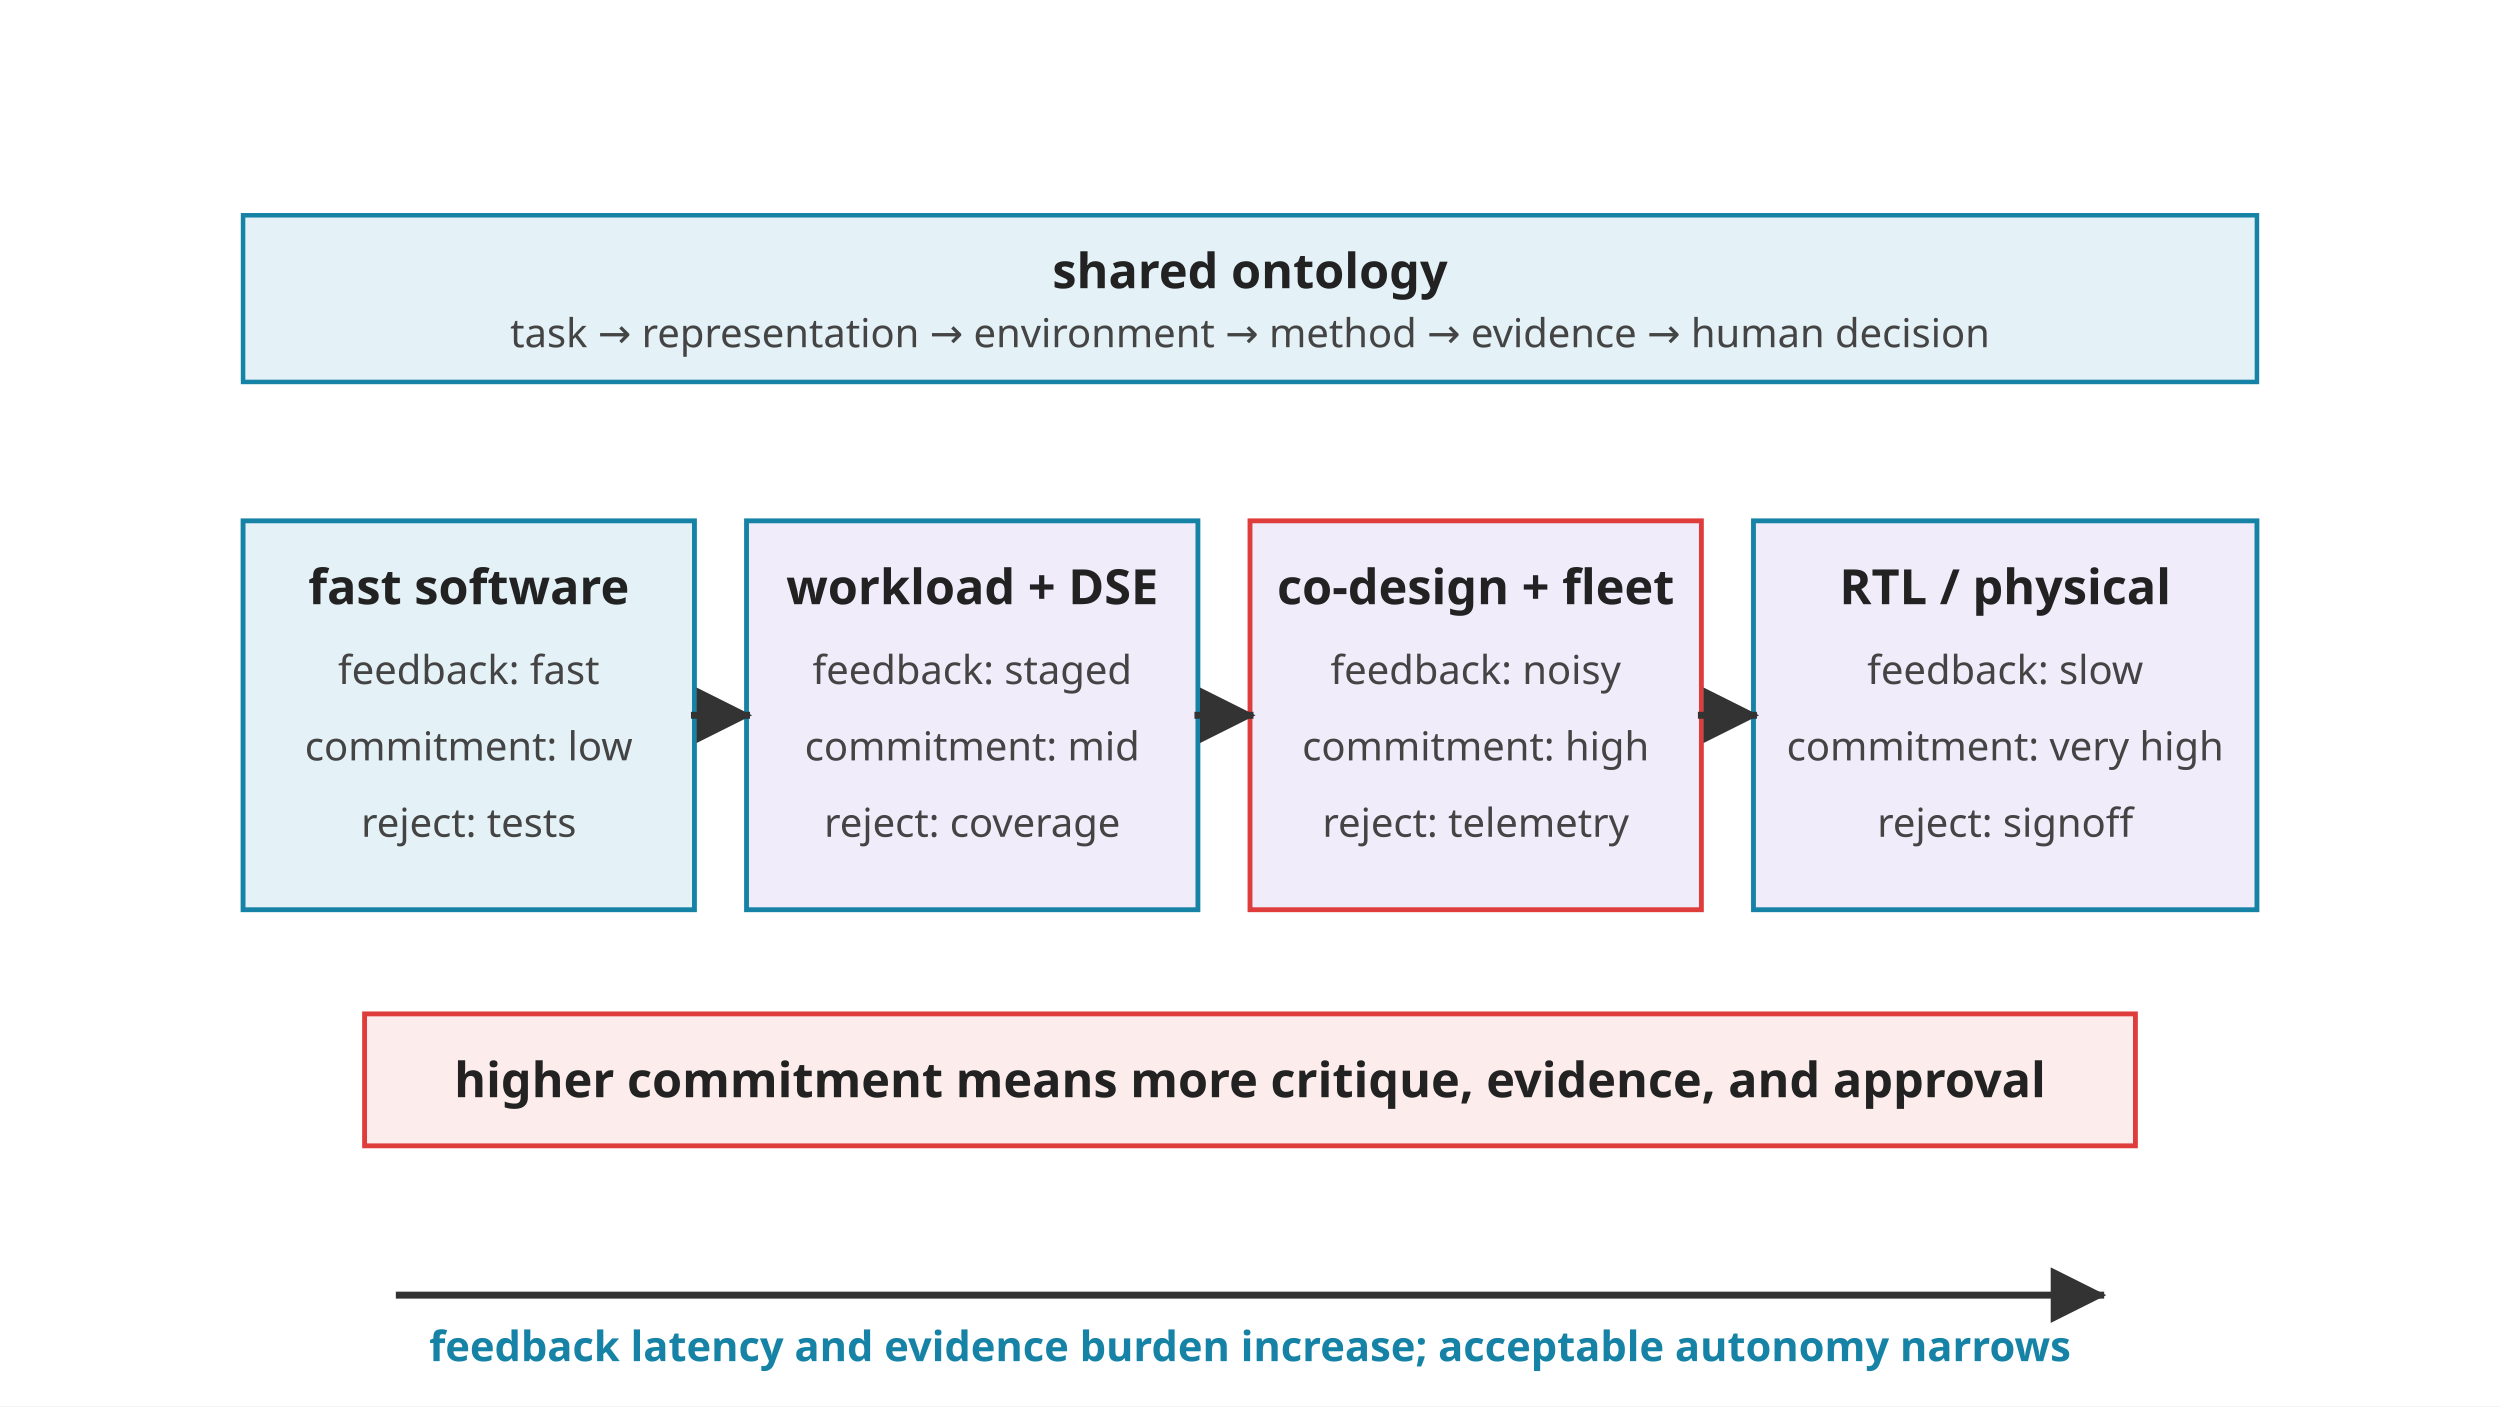
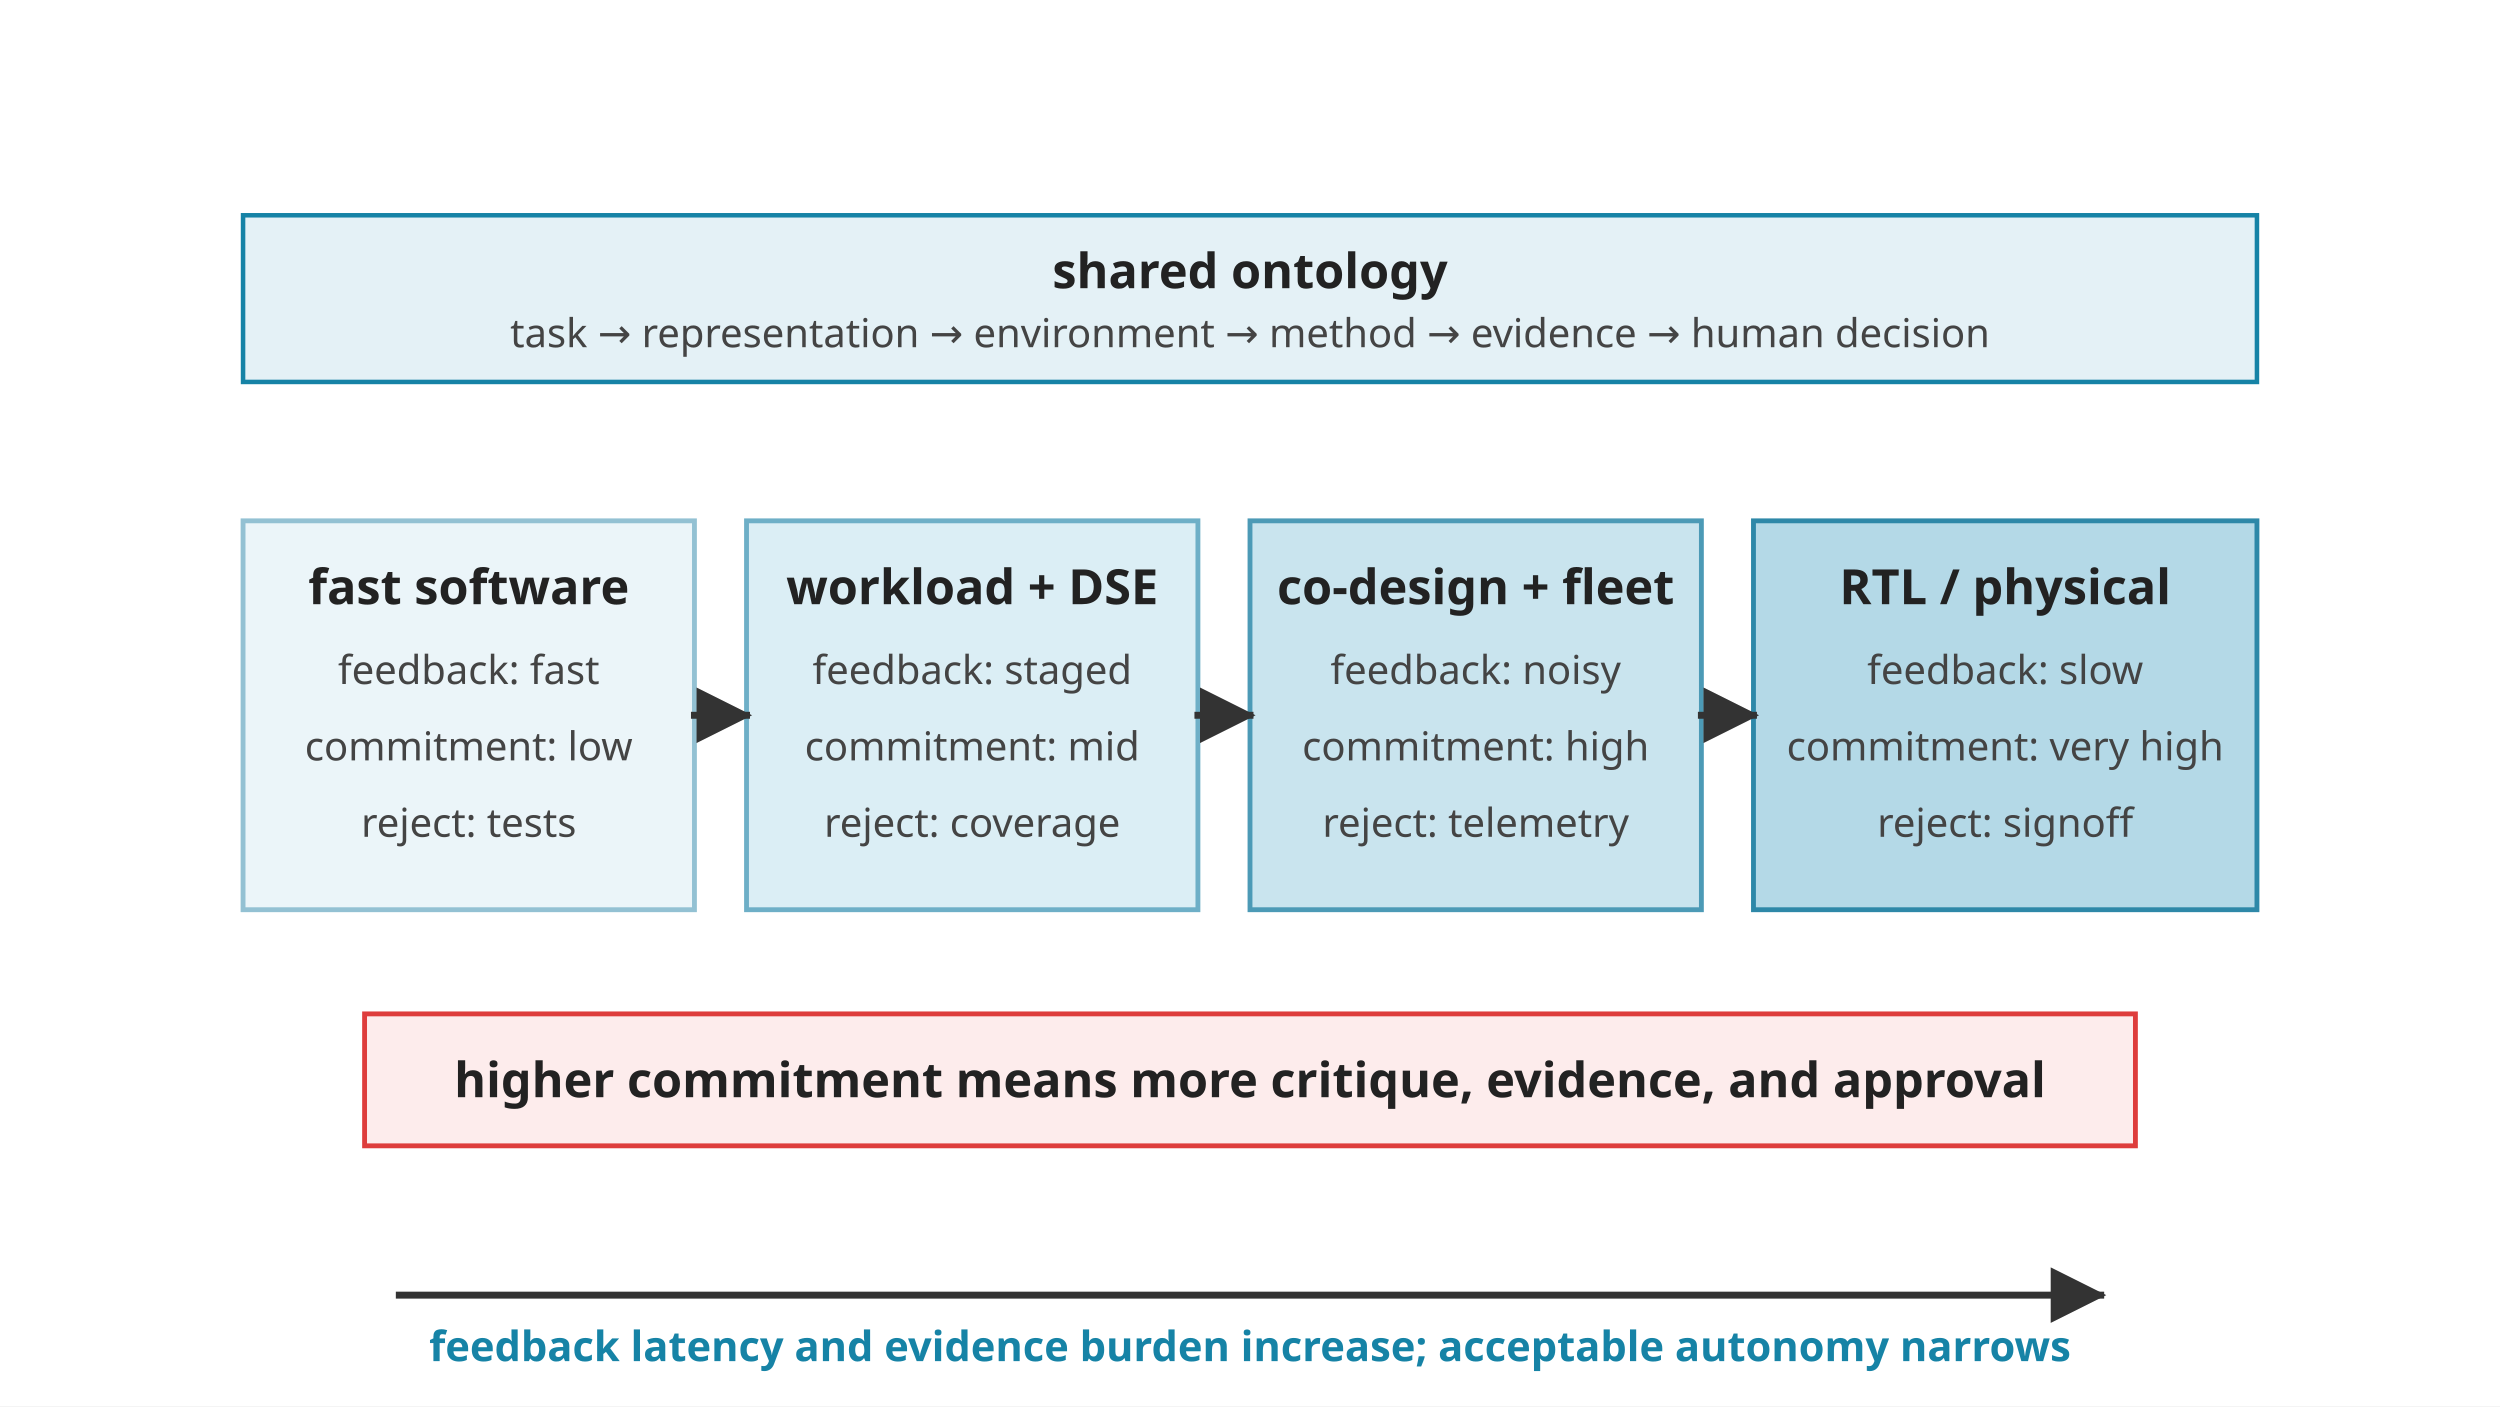
<svg xmlns="http://www.w3.org/2000/svg" viewBox="0 0 720 405" role="img">
  <defs>
    <marker id="arrow" viewBox="0 0 10 10" refX="9" refY="5" markerWidth="8" markerHeight="8" orient="auto">
      <path d="M 0 0 L 10 5 L 0 10 z" fill="#333333" />
    </marker>
    <style>
      .font { font-family: sans-serif; }
      .label { font-size: 14px; font-weight: 700; fill: #222222; }
      .small { font-size: 11.5px; fill: #444444; }
      .note { font-size: 12px; font-weight: 700; fill: #1683A6; }
      .ontology { fill: #E4F1F6; stroke: #1683A6; stroke-width: 1.3; }
-       .fast { fill: #E4F1F6; stroke: #1683A6; stroke-width: 1.4; }
-       .mid { fill: #F0ECFA; stroke: #1683A6; stroke-width: 1.4; }
-       .system { fill: #F0ECFA; stroke: #DE3D3C; stroke-width: 1.4; }
-       .hard { fill: #F0ECFA; stroke: #1683A6; stroke-width: 1.4; }
+       /* commitment spectrum: fast software (low) light -&gt; RTL/physical (very high) deep */
+       .fast { fill: #EBF5F9; stroke: #93C1D3; stroke-width: 1.4; }
+       .mid { fill: #DBEEF5; stroke: #6EAFC7; stroke-width: 1.4; }
+       .system { fill: #C9E4EE; stroke: #4C9AB6; stroke-width: 1.4; }
+       .hard { fill: #B4D9E7; stroke: #2E88A8; stroke-width: 1.4; }
      .reject { fill: #FDECEC; stroke: #DE3D3C; stroke-width: 1.4; }
      .arrow { stroke: #333333; stroke-width: 2; fill: none; stroke-linecap: square; stroke-linejoin: miter; }
    </style>
  </defs>
  <rect width="720" height="405" fill="#FFFFFF" />
  <g class="font">
    <rect class="ontology" x="70" y="62" width="580" height="48" />
    <text class="label" x="360" y="83" text-anchor="middle">shared ontology</text>
    <text class="small" x="360" y="100" text-anchor="middle">task → representation → environment → method → evidence → human decision</text>
    <rect class="fast" x="70" y="150" width="130" height="112" />
    <text class="label" x="135" y="174" text-anchor="middle">fast software</text>
    <text class="small" x="135" y="197" text-anchor="middle">feedback: fast</text>
    <text class="small" x="135" y="219" text-anchor="middle">commitment: low</text>
    <text class="small" x="135" y="241" text-anchor="middle">reject: tests</text>
    <rect class="mid" x="215" y="150" width="130" height="112" />
    <text class="label" x="280" y="174" text-anchor="middle">workload + DSE</text>
    <text class="small" x="280" y="197" text-anchor="middle">feedback: staged</text>
    <text class="small" x="280" y="219" text-anchor="middle">commitment: mid</text>
    <text class="small" x="280" y="241" text-anchor="middle">reject: coverage</text>
    <rect class="system" x="360" y="150" width="130" height="112" />
    <text class="label" x="425" y="174" text-anchor="middle">co-design + fleet</text>
    <text class="small" x="425" y="197" text-anchor="middle">feedback: noisy</text>
    <text class="small" x="425" y="219" text-anchor="middle">commitment: high</text>
    <text class="small" x="425" y="241" text-anchor="middle">reject: telemetry</text>
    <rect class="hard" x="505" y="150" width="145" height="112" />
    <text class="label" x="577.5" y="174" text-anchor="middle">RTL / physical</text>
    <text class="small" x="577.5" y="197" text-anchor="middle">feedback: slow</text>
    <text class="small" x="577.5" y="219" text-anchor="middle">commitment: very high</text>
    <text class="small" x="577.5" y="241" text-anchor="middle">reject: signoff</text>
    <line class="arrow" x1="200" y1="206" x2="215" y2="206" marker-end="url(#arrow)" />
    <line class="arrow" x1="345" y1="206" x2="360" y2="206" marker-end="url(#arrow)" />
    <line class="arrow" x1="490" y1="206" x2="505" y2="206" marker-end="url(#arrow)" />
    <rect class="reject" x="105" y="292" width="510" height="38" />
    <text class="label" x="360" y="316" text-anchor="middle">higher commitment means more critique, evidence, and approval</text>
    <line class="arrow" x1="115" y1="373" x2="605" y2="373" marker-end="url(#arrow)" />
    <text class="note" x="360" y="392" text-anchor="middle">feedback latency and evidence burden increase; acceptable autonomy narrows</text>
  </g>
</svg>
